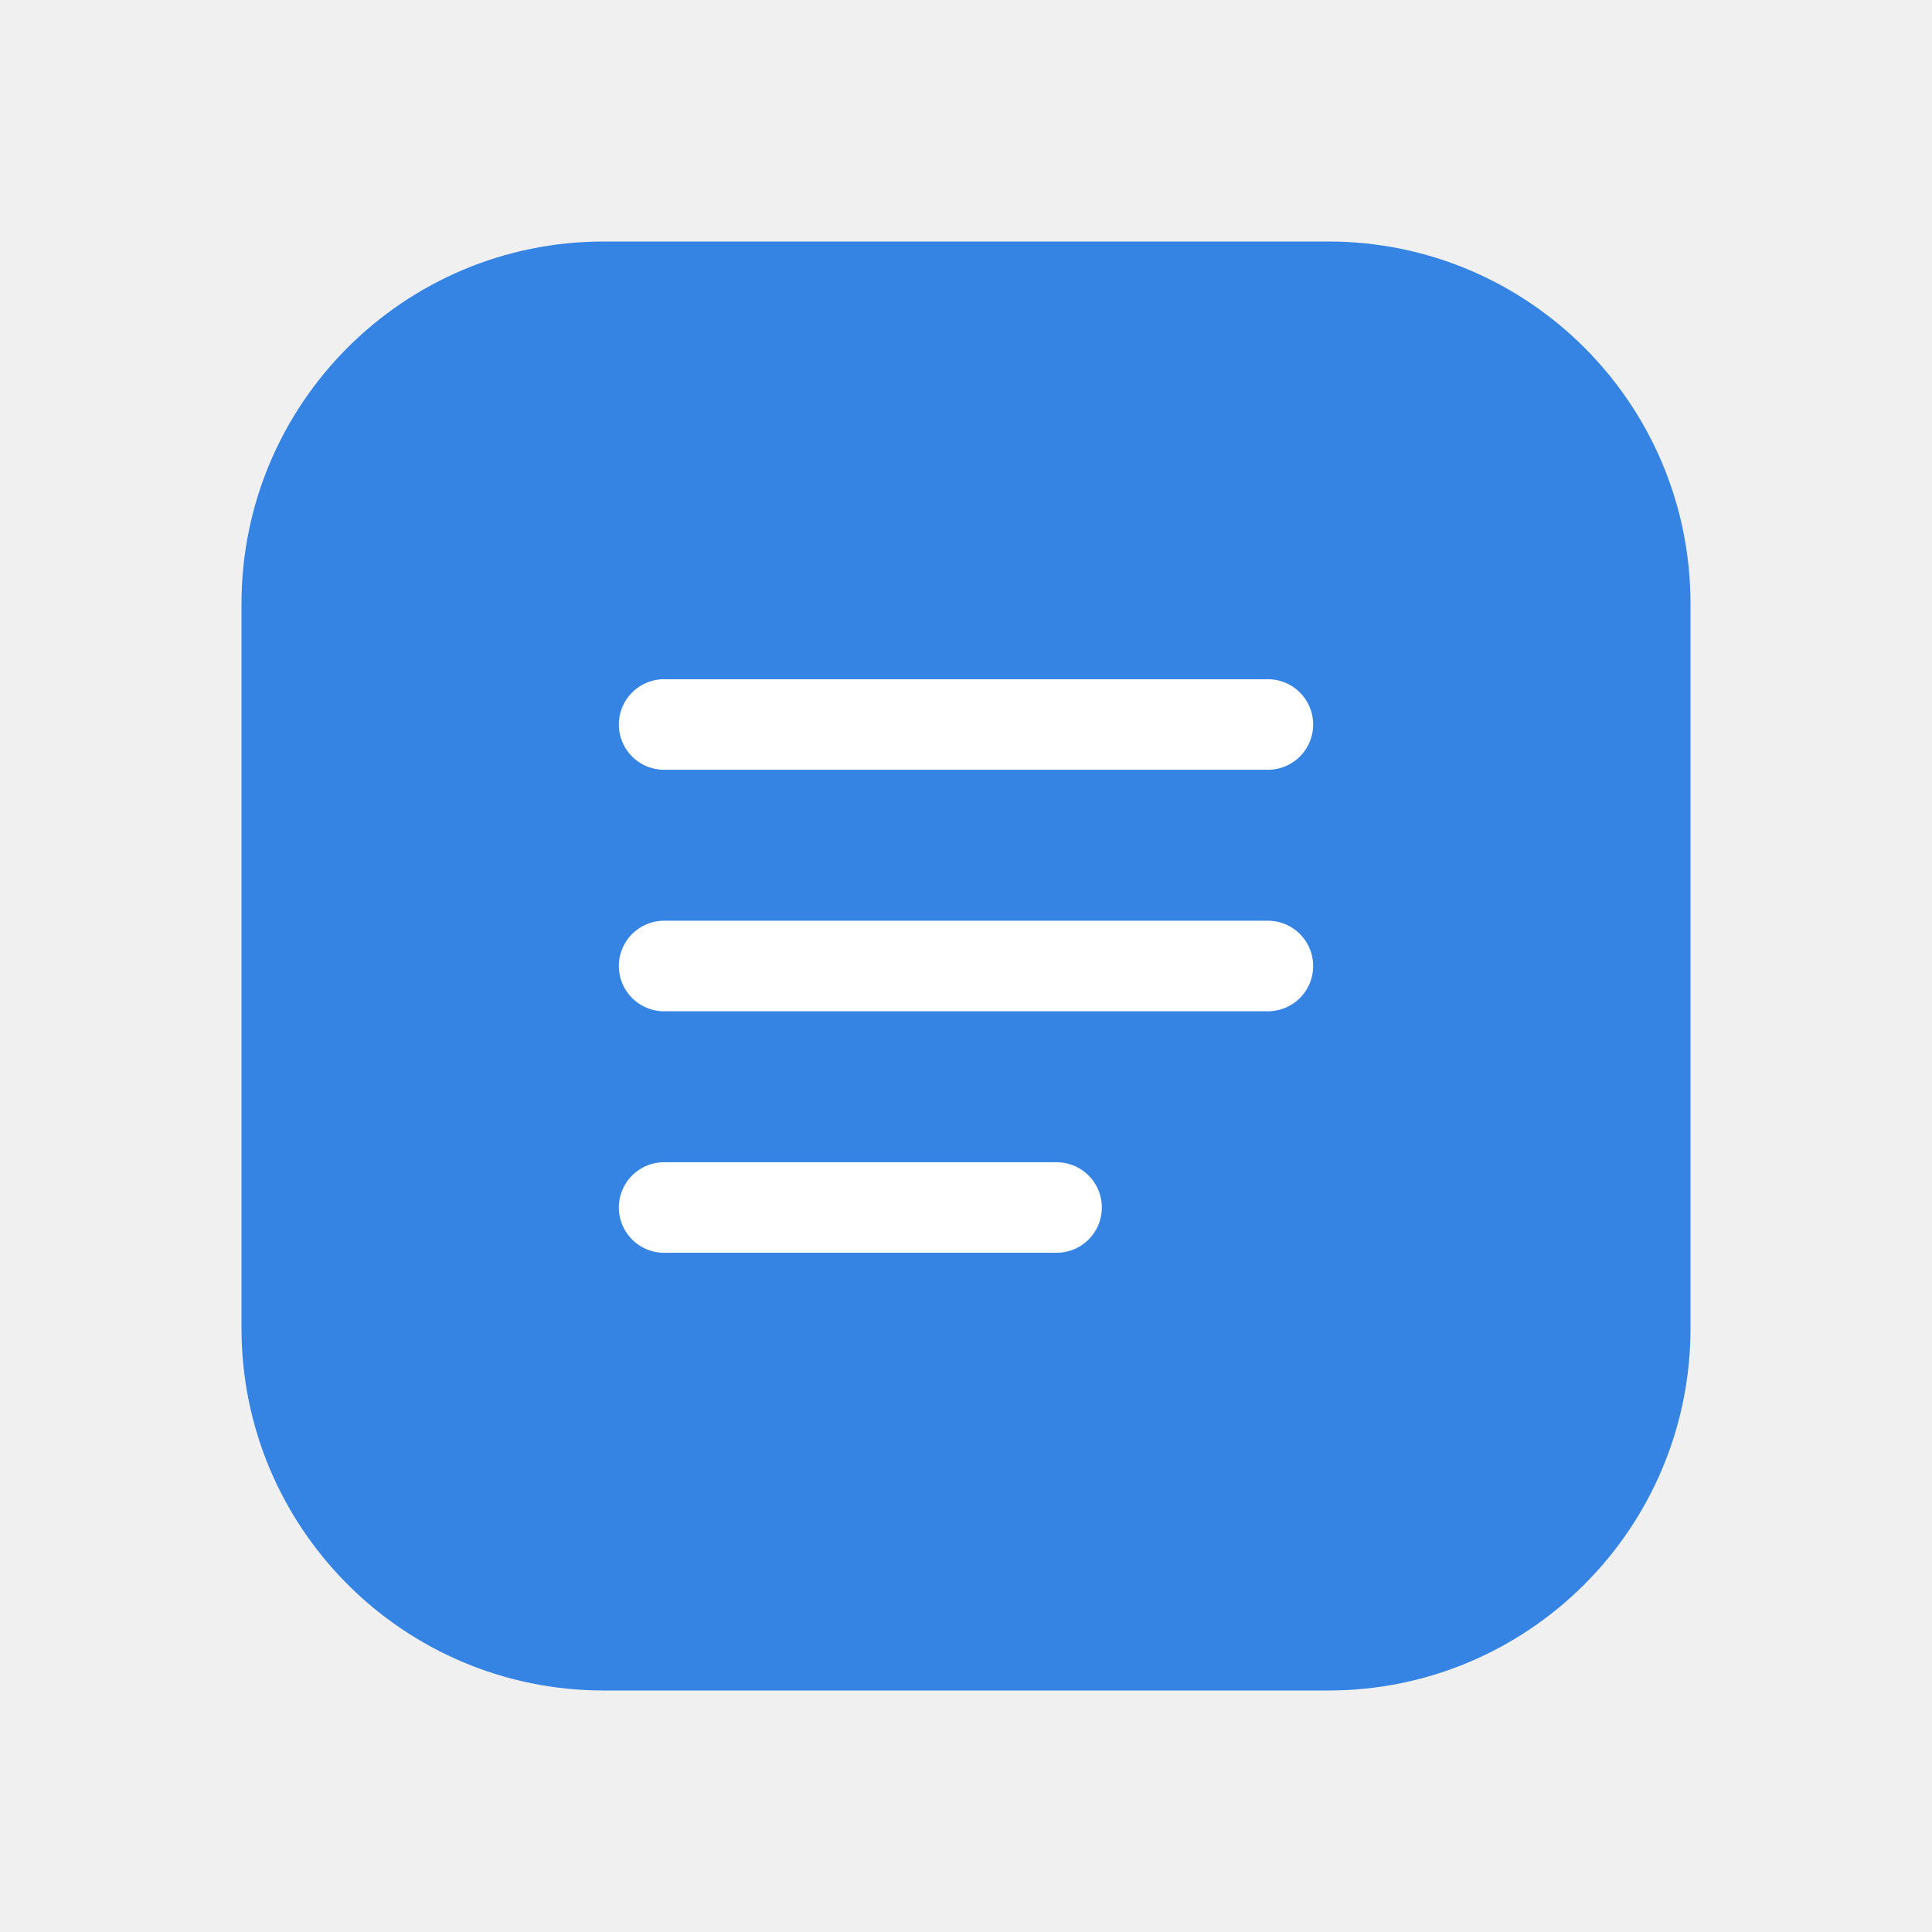
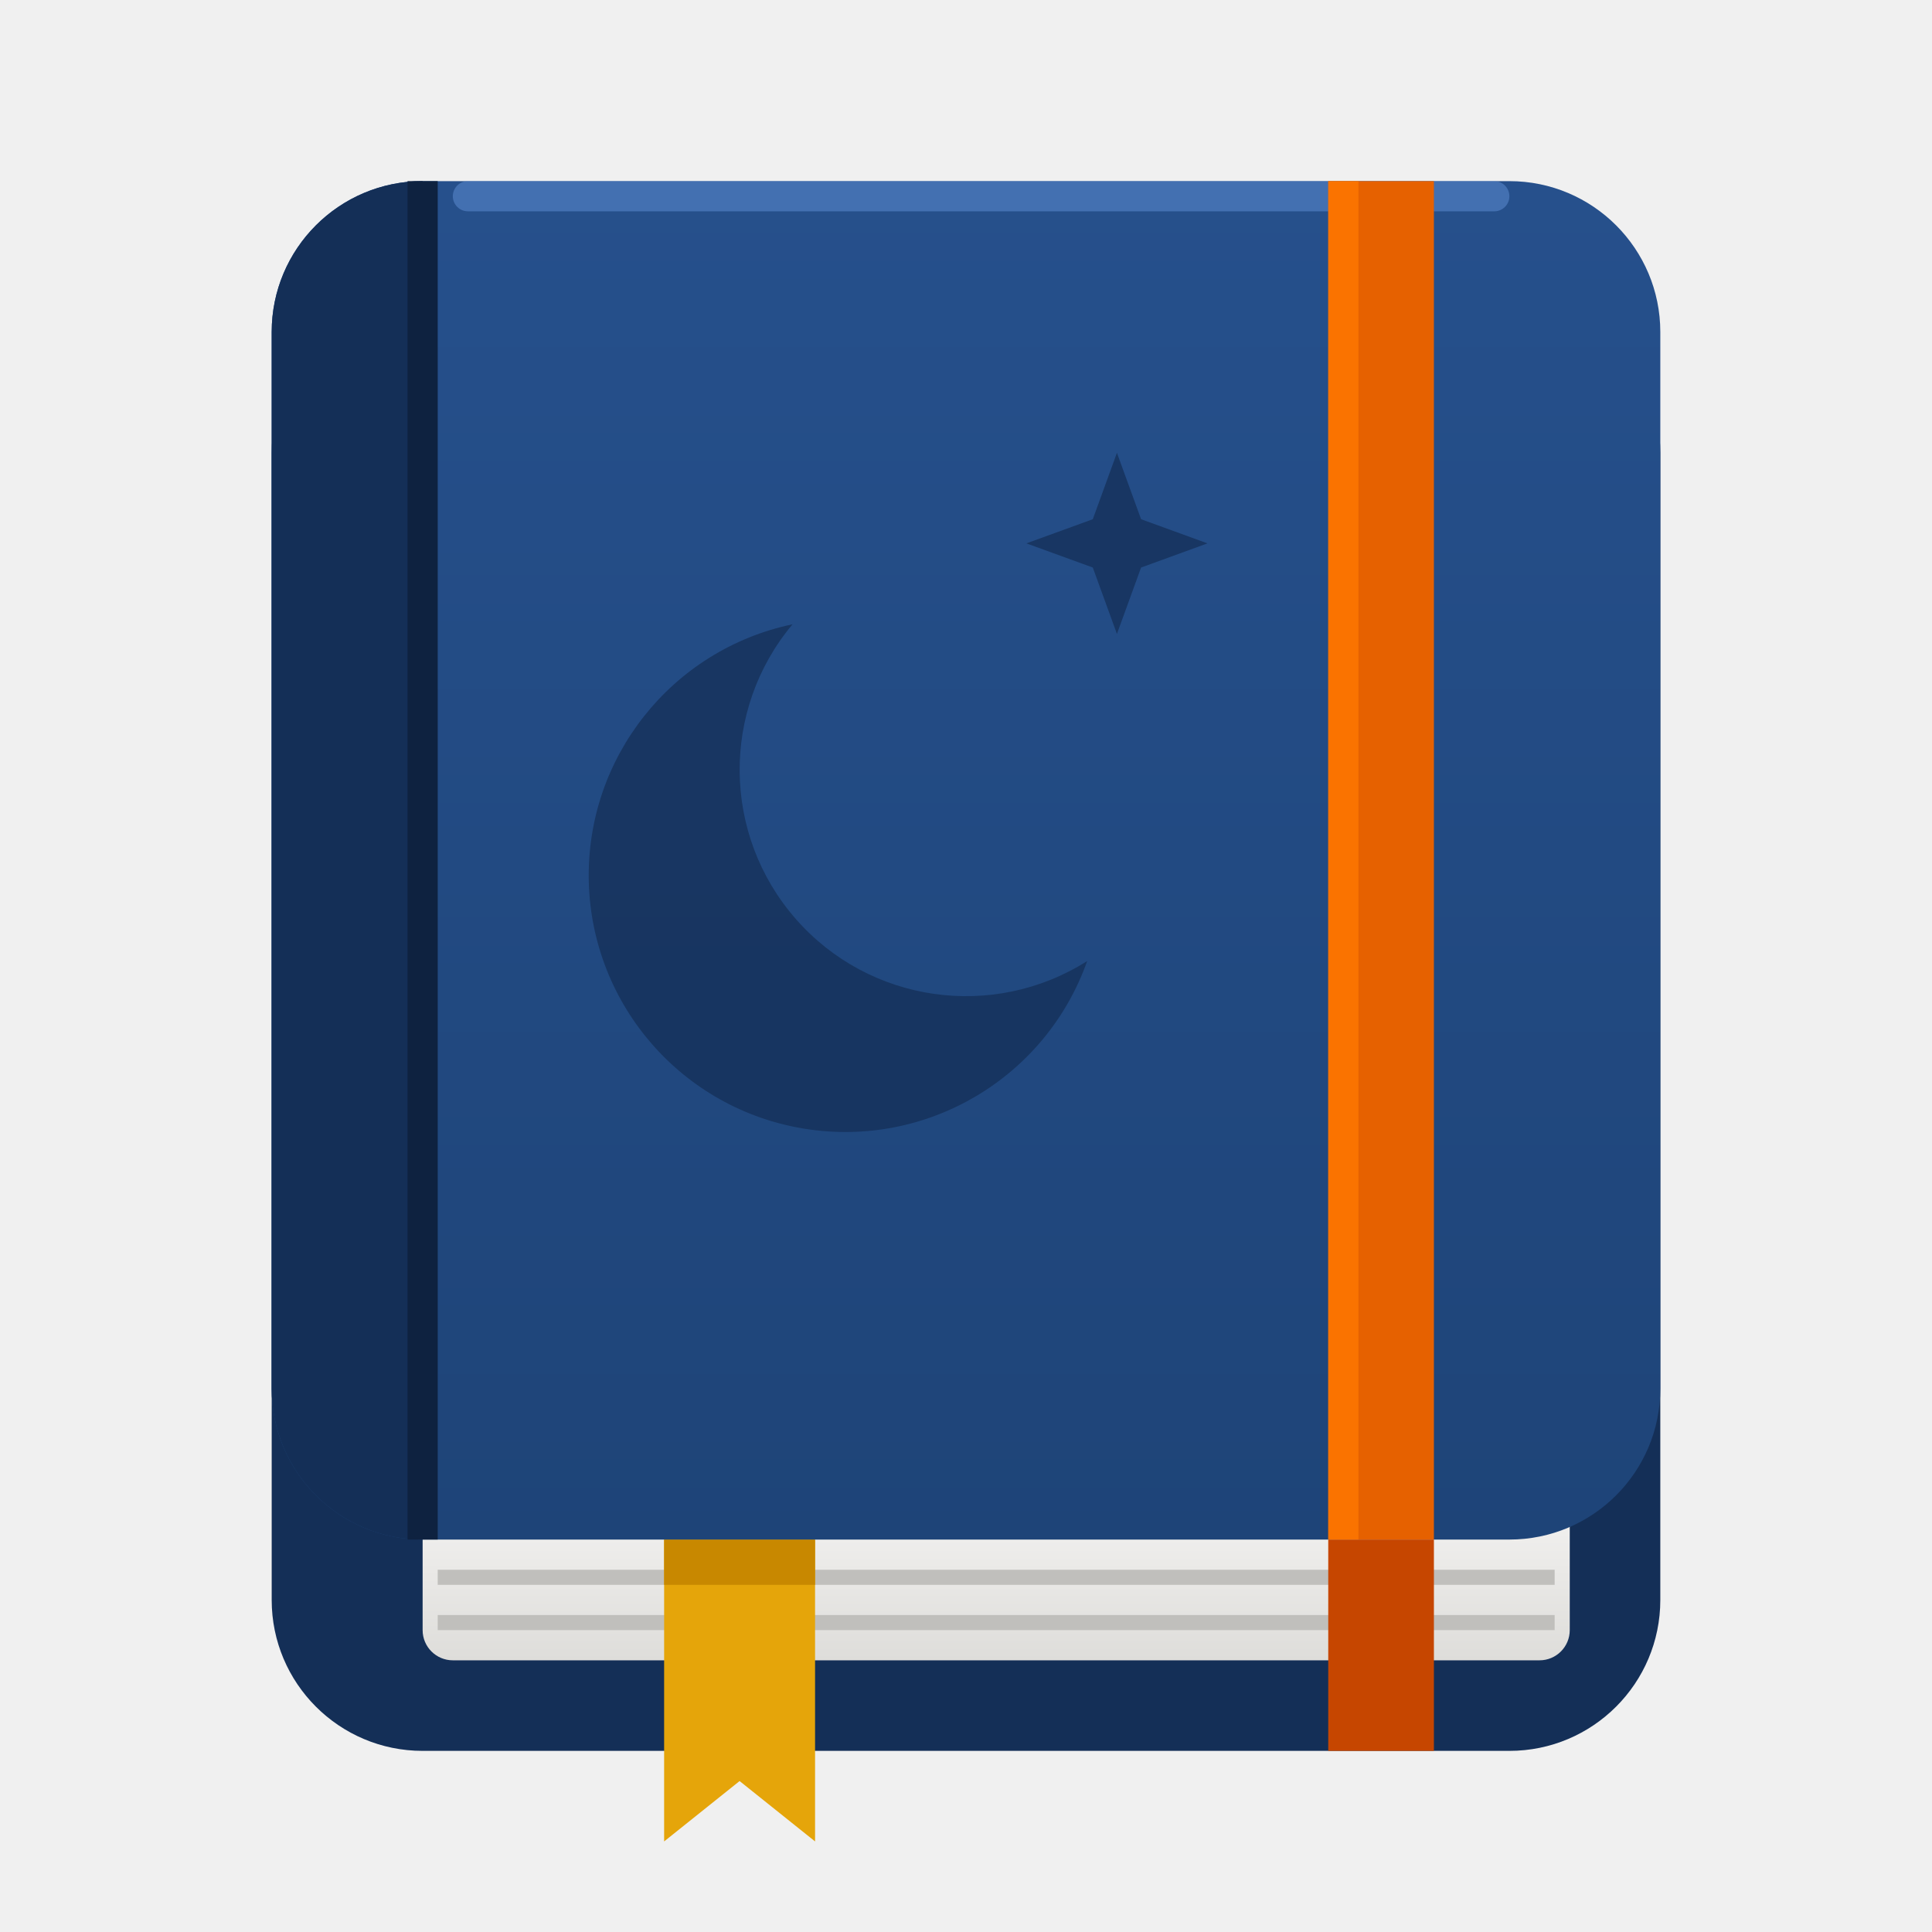
<svg xmlns="http://www.w3.org/2000/svg" width="128" height="128" viewBox="0 0 128 128">
-   <rect x="16" y="16" width="96" height="96" rx="24" fill="#3584e4" />
-   <g fill="none" stroke="#ffffff" stroke-width="6" stroke-linecap="round">
-     <line x1="44" y1="48" x2="84" y2="48" />
-     <line x1="44" y1="64" x2="84" y2="64" />
-     <line x1="44" y1="80" x2="70" y2="80" />
-   </g>
+   <defs>
+     <linearGradient id="cover" x1="0" y1="0" x2="0" y2="1">
+       <stop offset="0" stop-color="#26508c" />
+       <stop offset="1" stop-color="#1e4478" />
+     </linearGradient>
+     <linearGradient id="pages" x1="0" y1="0" x2="0" y2="1">
+       <stop offset="0" stop-color="#f6f5f4" />
+       <stop offset="1" stop-color="#deddda" />
+     </linearGradient>
+   </defs>
+   <rect x="18" y="20" width="92" height="96" rx="10" fill="#142f57" />
+   <rect x="28" y="98" width="76" height="12" rx="2" fill="url(#pages)" />
+   <path d="M29 104.5h74M29 107.5h74" stroke="#c0bfbc" stroke-width="1" />
+   <path d="M44 102h10v20l-5-4-5 4z" fill="#e5a50a" />
+   <path d="M44 102h10v3H44z" fill="#c88800" />
+   <rect x="18" y="12" width="92" height="90" rx="10" fill="url(#cover)" />
+   <path d="M28 12h-0a10 10 0 0 0-10 10v70a10 10 0 0 0 10 10h0z" fill="#142f57" />
+   <path d="M28 12v90" stroke="#0e2240" stroke-width="2" />
+   <path d="M31 13h68" fill="none" stroke="#5b8ad0" stroke-width="2" stroke-linecap="round" opacity=".55" />
+   <path d="M72.03 63.67A17 17 0 1 1 52.51 41.36A15 15 0 0 0 72.03 63.67Z" fill="#142f57" opacity=".75" />
+   <path d="M74 30l1.6 4.4L80 36l-4.4 1.6L74 42l-1.6-4.4L68 36l4.4-1.6z" fill="#142f57" opacity=".75" />
+   <rect x="88" y="12" width="7" height="90" fill="#e66100" />
+   <rect x="88" y="102" width="7" height="14" fill="#c64600" />
+   <rect x="88" y="12" width="2" height="90" fill="#ff7800" opacity=".8" />
</svg>
